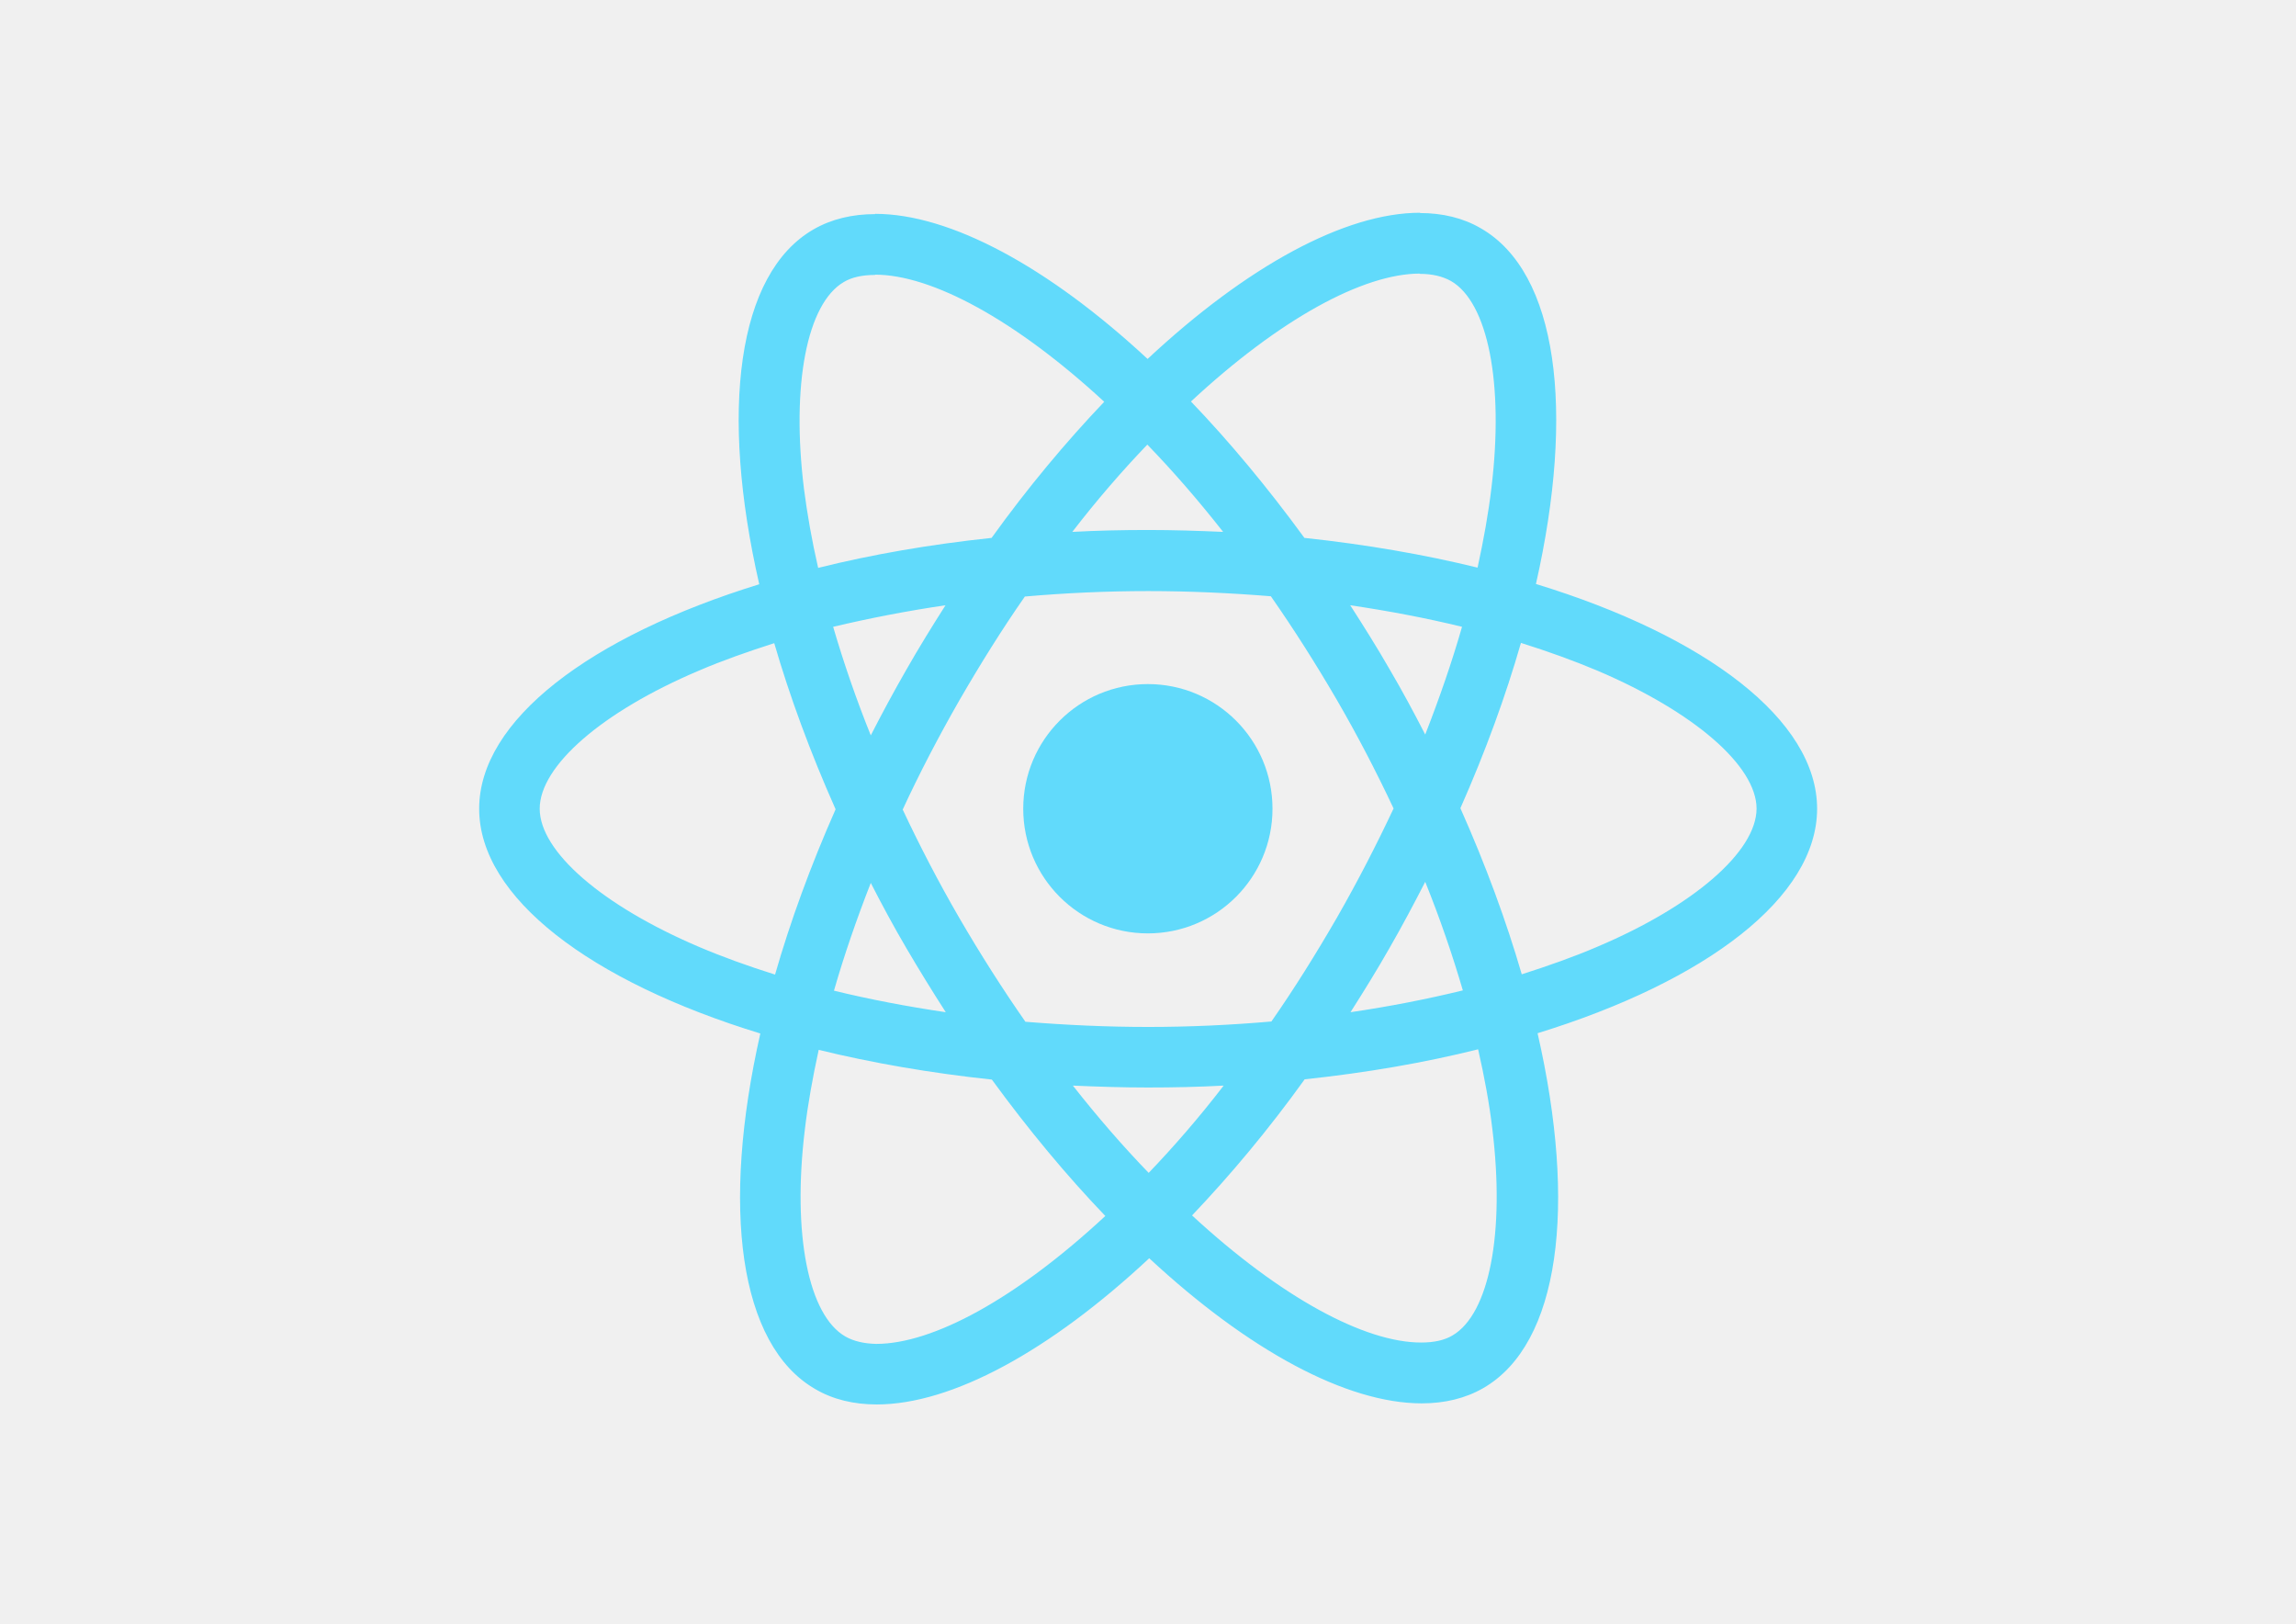
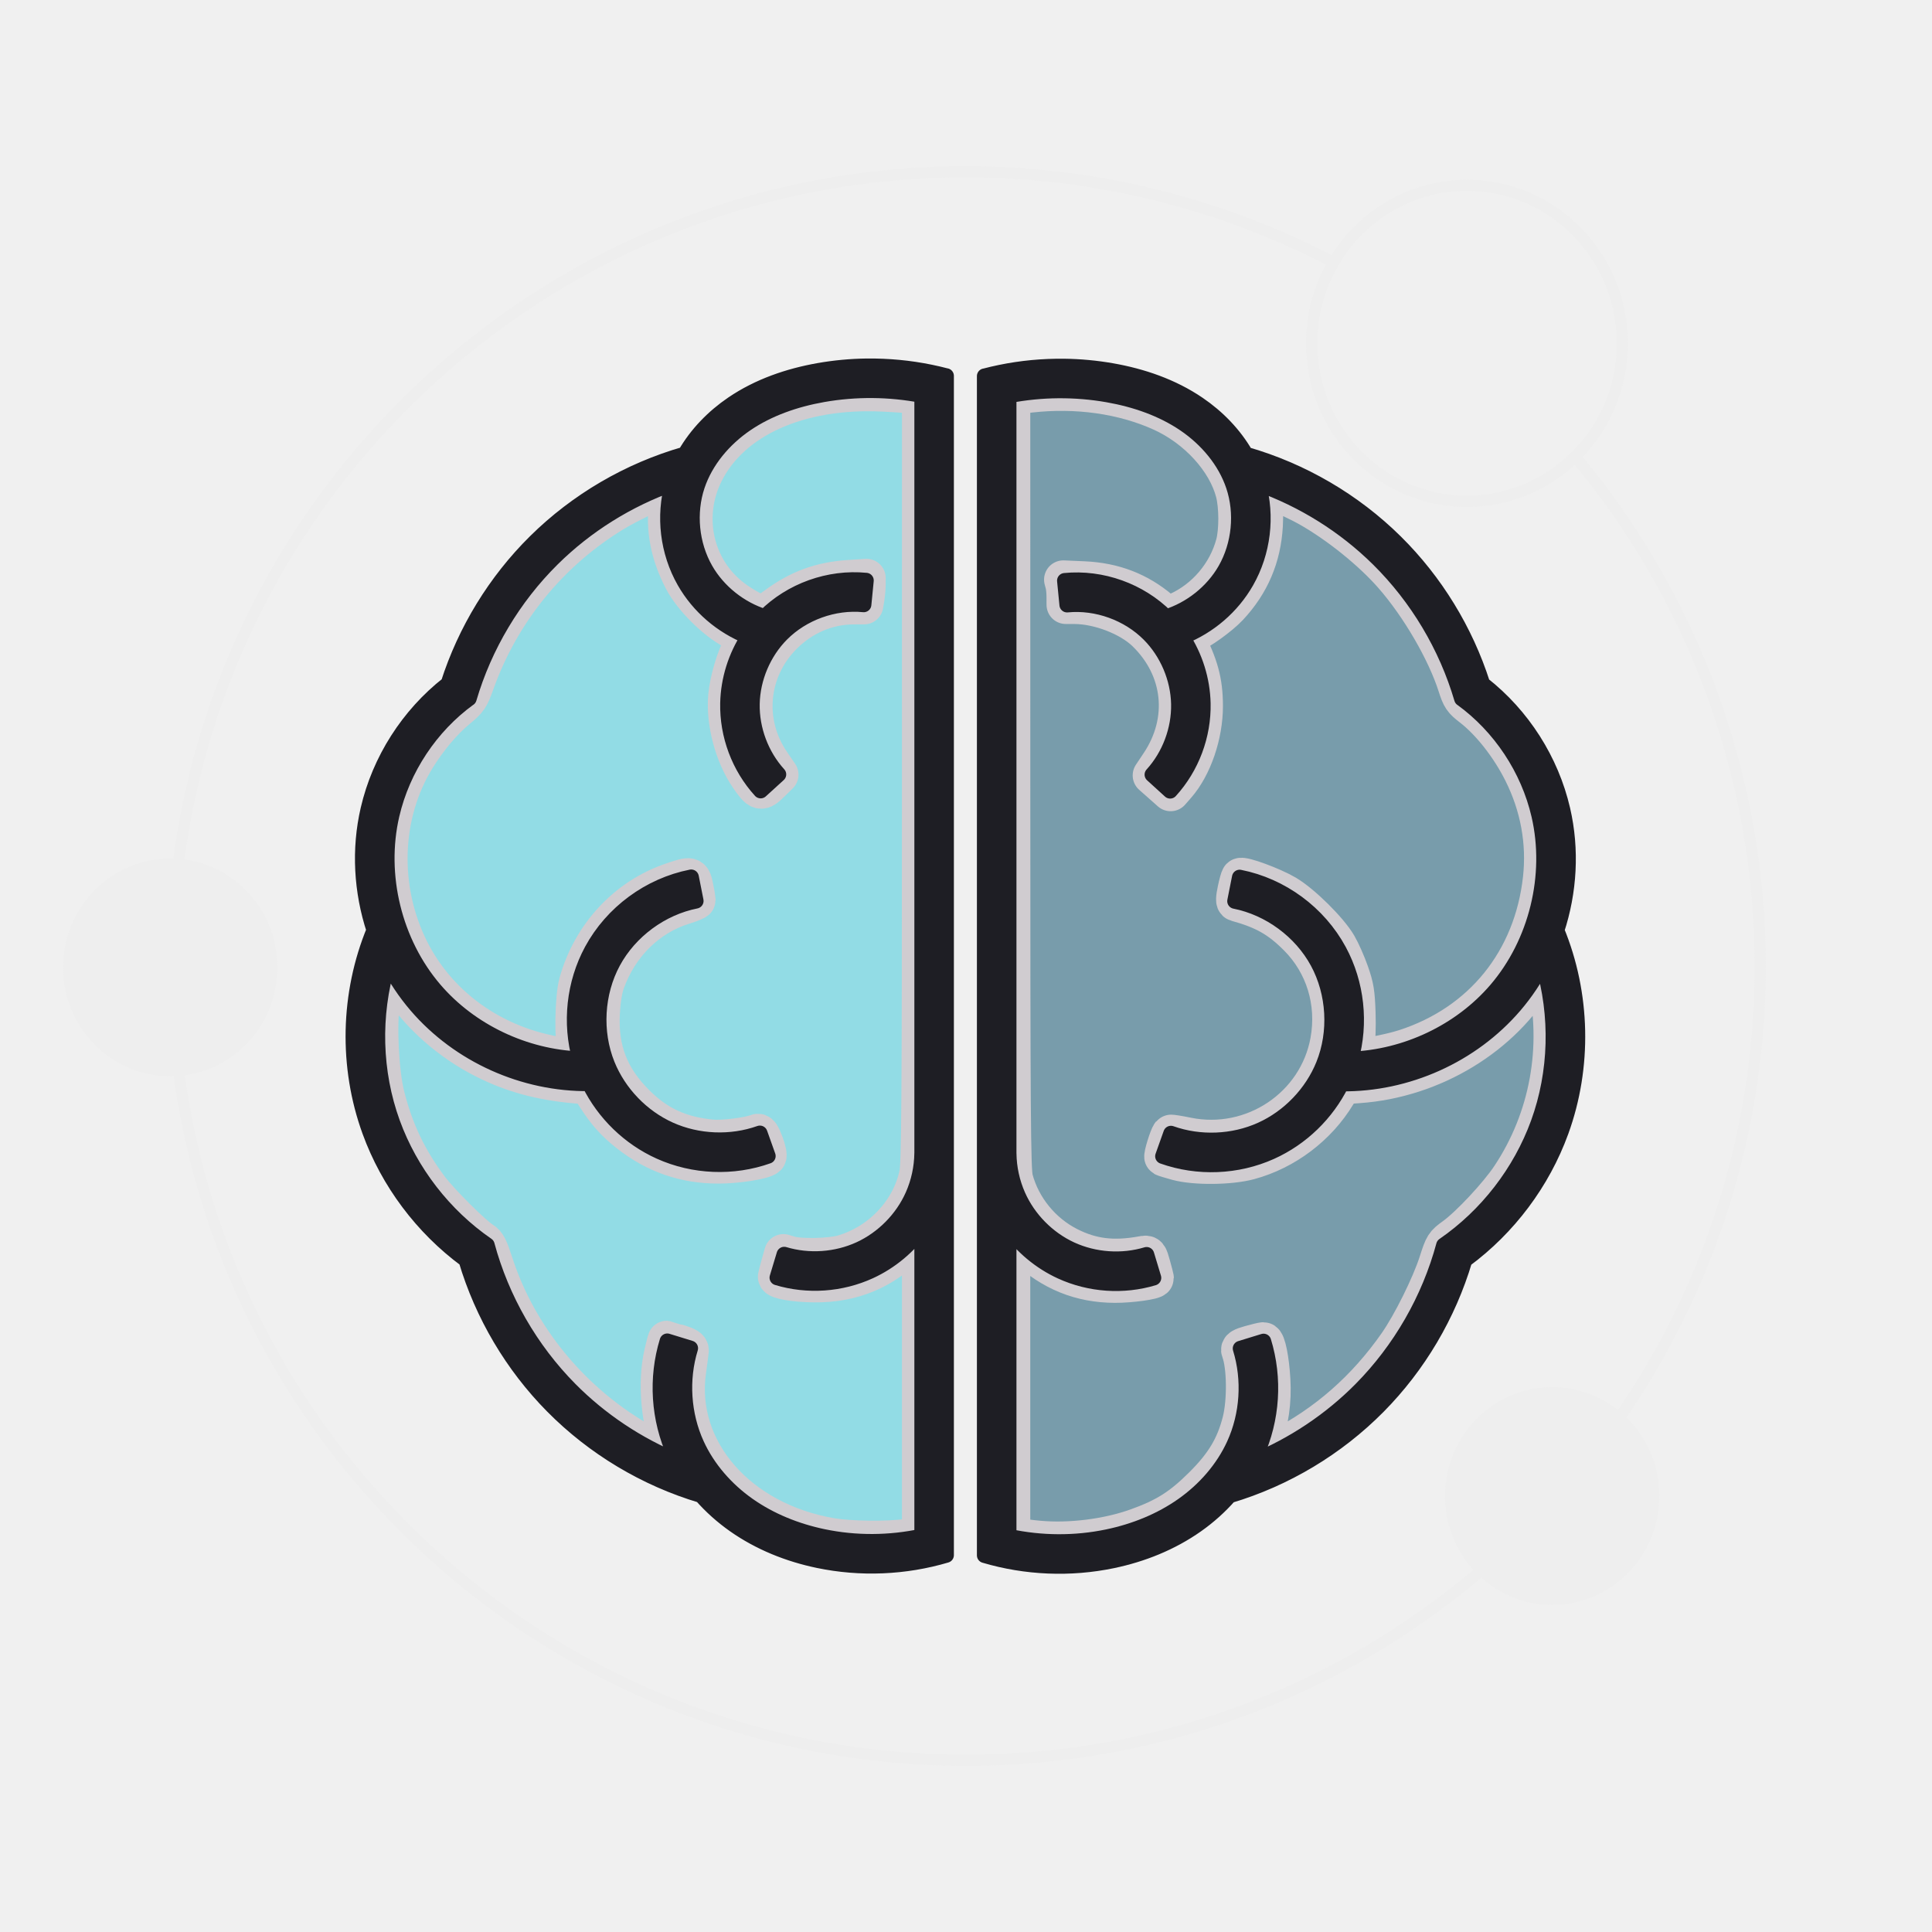
- <svg xmlns="http://www.w3.org/2000/svg" viewBox="0 0 841.9 595.3">
-   <g fill="#61DAFB">
-     <path d="M666.3 296.5c0-32.5-40.7-63.3-103.1-82.4 14.4-63.6 8-114.2-20.2-130.4-6.5-3.8-14.1-5.6-22.4-5.6v22.3c4.6 0 8.3.9 11.4 2.6 13.6 7.8 19.5 37.5 14.9 75.7-1.1 9.4-2.9 19.3-5.1 29.4-19.6-4.8-41-8.5-63.5-10.9-13.5-18.5-27.5-35.3-41.6-50 32.6-30.3 63.2-46.9 84-46.9V78c-27.5 0-63.5 19.6-99.9 53.6-36.4-33.8-72.4-53.2-99.9-53.2v22.3c20.7 0 51.4 16.5 84 46.6-14 14.7-28 31.4-41.3 49.9-22.6 2.4-44 6.1-63.6 11-2.3-10-4-19.7-5.2-29-4.7-38.2 1.1-67.9 14.6-75.8 3-1.8 6.9-2.6 11.5-2.6V78.5c-8.4 0-16 1.8-22.6 5.6-28.1 16.2-34.4 66.7-19.9 130.1-62.2 19.2-102.7 49.9-102.7 82.3 0 32.5 40.7 63.3 103.1 82.4-14.4 63.6-8 114.2 20.2 130.4 6.5 3.8 14.1 5.6 22.5 5.6 27.5 0 63.5-19.6 99.9-53.6 36.4 33.8 72.4 53.2 99.9 53.2 8.4 0 16-1.8 22.6-5.6 28.1-16.2 34.4-66.7 19.9-130.1 62-19.1 102.5-49.9 102.5-82.3zm-130.2-66.7c-3.7 12.9-8.3 26.2-13.5 39.5-4.1-8-8.4-16-13.1-24-4.6-8-9.5-15.8-14.4-23.4 14.2 2.1 27.9 4.7 41 7.9zm-45.8 106.5c-7.8 13.5-15.8 26.3-24.1 38.2-14.9 1.3-30 2-45.2 2-15.1 0-30.2-.7-45-1.9-8.3-11.9-16.4-24.6-24.2-38-7.6-13.1-14.5-26.4-20.8-39.8 6.2-13.4 13.2-26.8 20.7-39.9 7.8-13.5 15.8-26.3 24.1-38.2 14.9-1.3 30-2 45.2-2 15.1 0 30.2.7 45 1.9 8.3 11.9 16.4 24.6 24.2 38 7.6 13.1 14.5 26.4 20.8 39.8-6.3 13.4-13.2 26.8-20.7 39.9zm32.3-13c5.4 13.4 10 26.8 13.8 39.8-13.1 3.2-26.9 5.9-41.2 8 4.9-7.7 9.8-15.6 14.4-23.7 4.6-8 8.9-16.1 13-24.1zM421.2 430c-9.3-9.6-18.6-20.3-27.8-32 9 .4 18.2.7 27.5.7 9.4 0 18.7-.2 27.8-.7-9 11.7-18.3 22.4-27.5 32zm-74.4-58.9c-14.2-2.1-27.9-4.7-41-7.9 3.7-12.9 8.3-26.2 13.5-39.5 4.1 8 8.4 16 13.1 24 4.7 8 9.5 15.8 14.4 23.4zM420.7 163c9.3 9.6 18.6 20.3 27.8 32-9-.4-18.2-.7-27.5-.7-9.4 0-18.7.2-27.8.7 9-11.7 18.3-22.4 27.5-32zm-74 58.9c-4.9 7.7-9.8 15.6-14.4 23.7-4.6 8-8.9 16-13 24-5.4-13.4-10-26.8-13.8-39.8 13.1-3.1 26.9-5.8 41.2-7.9zm-90.5 125.2c-35.4-15.1-58.3-34.9-58.3-50.6 0-15.7 22.9-35.6 58.3-50.6 8.6-3.7 18-7 27.7-10.1 5.7 19.6 13.2 40 22.5 60.9-9.2 20.8-16.6 41.1-22.2 60.6-9.9-3.1-19.3-6.5-28-10.2zM310 490c-13.6-7.8-19.5-37.5-14.9-75.7 1.1-9.4 2.9-19.3 5.1-29.4 19.6 4.8 41 8.5 63.5 10.9 13.5 18.5 27.5 35.3 41.6 50-32.6 30.3-63.2 46.9-84 46.9-4.5-.1-8.3-1-11.3-2.7zm237.2-76.2c4.7 38.2-1.1 67.9-14.6 75.8-3 1.8-6.9 2.6-11.5 2.6-20.7 0-51.4-16.5-84-46.6 14-14.7 28-31.4 41.3-49.9 22.6-2.4 44-6.1 63.6-11 2.3 10.1 4.1 19.8 5.2 29.1zm38.5-66.7c-8.6 3.7-18 7-27.7 10.1-5.7-19.6-13.2-40-22.5-60.9 9.2-20.8 16.6-41.1 22.2-60.6 9.9 3.1 19.3 6.5 28.1 10.2 35.4 15.1 58.3 34.9 58.3 50.6-.1 15.7-23 35.6-58.4 50.6zM320.8 78.4z" />
-     <circle cx="420.9" cy="296.5" r="45.7" />
-     <path d="M520.5 78.1z" />
+ <svg xmlns="http://www.w3.org/2000/svg" xmlns:ns1="http://www.openswatchbook.org/uri/2009/osb" width="720" height="720" viewBox="0 0 190.5 190.5" version="1.1" id="svg8">
+   <defs id="defs2">
+     <linearGradient id="linearGradient4526" ns1:paint="solid">
+       <stop style="stop-color:#ffffff;stop-opacity:0;" offset="0" id="stop4524" />
+     </linearGradient>
+   </defs>
+   <g id="layer1" transform="translate(0,-106.5)" style="display:none">
+     <path style="opacity:1;fill:#d0ccd0;fill-opacity:1;stroke:#eeeeee;stroke-width:4.157;stroke-miterlimit:4;stroke-dasharray:none;stroke-opacity:1" d="M 360,64 A 296,296 0 0 0 64,360 296,296 0 0 0 360,656 296,296 0 0 0 656,360 296,296 0 0 0 587.014,170.129 57.897,58.893 0 0 1 546.697,186.836 57.897,58.893 0 0 1 488.801,127.943 57.897,58.893 0 0 1 497.037,97.795 296,296 0 0 0 360,64 Z" id="path6188" transform="matrix(0.2645833,0,0,0.2645833,0,106.5)" />
+     <ellipse style="opacity:1;fill:#ffffff;fill-opacity:0;stroke:#eeeeee;stroke-width:1.1;stroke-miterlimit:4;stroke-dasharray:none;stroke-opacity:1" id="path6190" cx="144.647" cy="140.352" rx="15.319" ry="15.582" />
+     <ellipse ry="10.191" rx="10.019" cy="201.89" cx="16.788" id="ellipse6192" style="opacity:1;fill:#eeeeee;fill-opacity:1;stroke:#eeeeee;stroke-width:1.1;stroke-miterlimit:4;stroke-dasharray:none;stroke-opacity:1" />
+     <ellipse style="opacity:1;fill:#eeeeee;fill-opacity:1;stroke:#eeeeee;stroke-width:1.1;stroke-miterlimit:4;stroke-dasharray:none;stroke-opacity:1" id="ellipse6194" cx="153.049" cy="254.013" rx="10.019" ry="10.191" />
+   </g>
+   <g style="display:inline" transform="translate(0,-106.5)" id="g1445">
+     <path transform="matrix(0.2645833,0,0,0.2645833,0,106.5)" id="path1437" d="M 360,64 A 296,296 0 0 0 64,360 296,296 0 0 0 360,656 296,296 0 0 0 656,360 296,296 0 0 0 587.014,170.129 57.897,58.893 0 0 1 546.697,186.836 57.897,58.893 0 0 1 488.801,127.943 57.897,58.893 0 0 1 497.037,97.795 296,296 0 0 0 360,64 Z" style="opacity:1;fill:none;fill-opacity:1;stroke:#eeeeee;stroke-width:4.157;stroke-miterlimit:4;stroke-dasharray:none;stroke-opacity:1" />
+     <ellipse ry="15.582" rx="15.319" cy="140.352" cx="144.647" id="ellipse1439" style="opacity:1;fill:#ffffff;fill-opacity:0;stroke:#eeeeee;stroke-width:1.1;stroke-miterlimit:4;stroke-dasharray:none;stroke-opacity:1" />
+     <ellipse style="opacity:1;fill:#eeeeee;fill-opacity:1;stroke:#eeeeee;stroke-width:1.1;stroke-miterlimit:4;stroke-dasharray:none;stroke-opacity:1" id="ellipse1441" cx="16.788" cy="201.89" rx="10.019" ry="10.191" />
+     <ellipse ry="10.191" rx="10.019" cy="254.013" cx="153.049" id="ellipse1443" style="opacity:1;fill:#eeeeee;fill-opacity:1;stroke:#eeeeee;stroke-width:1.1;stroke-miterlimit:4;stroke-dasharray:none;stroke-opacity:1" />
+   </g>
+   <g style="display:none" transform="translate(0,-106.5)" id="g4798">
+     <path transform="matrix(0.2645833,0,0,0.2645833,0,106.5)" id="path4790" d="M 360,64 A 296,296 0 0 0 64,360 296,296 0 0 0 360,656 296,296 0 0 0 656,360 296,296 0 0 0 587.014,170.129 57.897,58.893 0 0 1 546.697,186.836 57.897,58.893 0 0 1 488.801,127.943 57.897,58.893 0 0 1 497.037,97.795 296,296 0 0 0 360,64 Z" style="opacity:1;fill:none;fill-opacity:0;stroke:#c2c2c2;stroke-width:4.157;stroke-miterlimit:4;stroke-dasharray:none;stroke-opacity:1" />
+     <ellipse ry="15.582" rx="15.319" cy="140.352" cx="144.647" id="ellipse4792" style="opacity:1;fill:#000000;fill-opacity:0;stroke:#c2c2c2;stroke-width:1.1;stroke-miterlimit:4;stroke-dasharray:none;stroke-opacity:1" />
+     <ellipse style="opacity:1;fill:#c2c2c2;fill-opacity:1;stroke:#c2c2c2;stroke-width:1.1;stroke-miterlimit:4;stroke-dasharray:none;stroke-opacity:1" id="ellipse4794" cx="16.788" cy="201.89" rx="10.019" ry="10.191" />
+     <ellipse ry="10.191" rx="10.019" cy="254.013" cx="153.049" id="ellipse4796" style="opacity:1;fill:#c2c2c2;fill-opacity:1;stroke:#c2c2c2;stroke-width:1.1;stroke-miterlimit:4;stroke-dasharray:none;stroke-opacity:1" />
+     <path style="fill:#f6f6f6;fill-opacity:1;stroke:none;stroke-width:0.265px;stroke-linecap:butt;stroke-linejoin:miter;stroke-opacity:1" d="m 142.499,175.378 c 0.212,0.704 0.713,1.317 1.36,1.666 0.14,0.076 0.287,0.139 0.438,0.19" id="path1511" />
+   </g>
+   <g id="layer2" transform="translate(0,-106.5)" style="display:inline">
+     <path style="opacity:0.993;fill:#92dce5;fill-opacity:1;stroke:#d0ccd0;stroke-width:3.8;stroke-linejoin:round;stroke-miterlimit:4;stroke-dasharray:none;stroke-opacity:1" d="m 81.987,258.083 c -9.218,-1.557 -15.354,-8.612 -14.261,-16.395 0.128,-0.915 0.246,-1.818 0.262,-2.007 0.022,-0.265 -0.227,-0.424 -1.089,-0.696 -0.615,-0.194 -1.132,-0.353 -1.149,-0.355 -0.017,-0.002 -0.174,0.605 -0.347,1.348 -0.652,2.794 -0.297,6.89 0.824,9.5 0.209,0.487 0.334,0.885 0.278,0.885 -0.056,0 -1.001,-0.46 -2.102,-1.023 -7.404,-3.787 -13.194,-10.516 -15.69,-18.233 -0.516,-1.594 -0.723,-2 -1.157,-2.26 -0.902,-0.542 -4.177,-3.8 -5.218,-5.192 -2.135,-2.855 -3.463,-5.645 -4.336,-9.113 -0.575,-2.284 -0.808,-6.968 -0.462,-9.256 0.287,-1.893 0.614,-3.356 0.747,-3.341 0.061,0.007 0.571,0.731 1.135,1.61 1.916,2.988 4.974,5.69 8.382,7.405 2.736,1.377 5.468,2.125 8.901,2.437 l 1.357,0.123 0.672,1.052 c 1.053,1.648 1.896,2.593 3.281,3.677 2.636,2.063 5.508,3.056 8.833,3.056 1.834,0 4.412,-0.407 4.784,-0.754 0.096,-0.09 -0.013,-0.635 -0.259,-1.294 -0.333,-0.89 -0.491,-1.112 -0.725,-1.017 -0.859,0.347 -3.385,0.654 -4.491,0.548 -3.121,-0.302 -5.346,-1.325 -7.467,-3.435 -2.59,-2.576 -3.658,-5.33 -3.47,-8.947 0.066,-1.265 0.236,-2.34 0.482,-3.035 1.308,-3.704 4.167,-6.527 7.708,-7.61 0.692,-0.212 1.257,-0.446 1.257,-0.522 0,-0.075 -0.095,-0.612 -0.212,-1.193 -0.249,-1.242 -0.273,-1.249 -2.217,-0.587 -4.46,1.517 -7.94,5.276 -9.236,9.974 -0.389,1.412 -0.465,5.613 -0.121,6.754 l 0.214,0.71 -1.059,-0.123 C 49.166,209.976 43.331,206.015 40.402,200.162 37.367,194.097 37.618,186.744 41.051,181.212 c 1.188,-1.914 2.63,-3.622 4.055,-4.801 1.096,-0.906 1.212,-1.079 1.764,-2.622 2.517,-7.036 7.339,-12.933 13.741,-16.803 1.58,-0.955 5.227,-2.655 5.376,-2.506 0.05,0.05 0.006,0.774 -0.098,1.607 -0.327,2.605 0.134,5.01 1.448,7.564 0.913,1.775 3.19,4.048 4.998,4.991 l 1.338,0.697 -0.454,0.788 c -0.67,1.162 -1.346,3.442 -1.489,5.017 -0.231,2.552 0.633,5.806 2.112,7.958 1.042,1.514 1.186,1.554 2.164,0.593 l 0.826,-0.811 -0.796,-1.162 c -2.728,-3.985 -2.241,-9.173 1.182,-12.596 1.897,-1.897 4.368,-2.952 6.934,-2.958 l 1.047,-0.003 0.115,-0.699 c 0.064,-0.384 0.116,-0.984 0.118,-1.332 l 0.002,-0.633 -1.724,0.113 c -2.768,0.182 -4.93,0.973 -7.171,2.624 -0.641,0.472 -1.241,0.858 -1.335,0.858 -0.436,0 -1.894,-0.779 -2.953,-1.578 -3.807,-2.872 -4.978,-8.07 -2.799,-12.423 2.651,-5.297 9.295,-8.292 17.546,-7.911 1.445,0.067 2.9,0.172 3.233,0.234 l 0.605,0.112 -0.003,37.746 c -0.003,32.111 -0.043,37.935 -0.271,39.01 -0.782,3.691 -3.721,6.794 -7.456,7.874 -1.238,0.358 -4.236,0.419 -5.257,0.108 l -0.6,-0.183 -0.296,1.056 c -0.163,0.581 -0.309,1.14 -0.325,1.243 -0.048,0.311 1.714,0.615 3.672,0.634 3.734,0.036 6.811,-1.251 9.442,-3.948 l 1.094,-1.122 v 15.002 15.002 l -1.405,0.209 c -1.849,0.275 -5.577,0.235 -7.443,-0.081 z" id="path4786" />
+     <path id="path4741" d="m 85.458,142.605 c 0.527,-0.007 1.054,0.001 1.581,0.023 2.106,0.087 4.202,0.399 6.242,0.935 h 0.021 v 116.275 h -5.18e-4 l 5.18e-4,0.002 c -4.08,1.209 -8.449,1.391 -12.614,0.523 -2.938,-0.612 -5.802,-1.752 -8.294,-3.508 -1.186,-0.836 -2.281,-1.813 -3.243,-2.909 -5.519,-1.645 -10.602,-4.689 -14.653,-8.782 -3.978,-4.018 -6.931,-9.021 -8.542,-14.439 -4.318,-3.185 -7.665,-7.645 -9.499,-12.691 -2.314,-6.366 -2.153,-13.558 0.433,-19.817 -1.257,-3.818 -1.498,-7.969 -0.586,-11.906 1.129,-4.873 3.96,-9.299 7.892,-12.383 1.685,-5.269 4.649,-10.115 8.581,-14.007 4.1,-4.058 9.226,-7.05 14.771,-8.637 1.15,-1.997 2.798,-3.683 4.681,-4.962 2.572,-1.748 5.536,-2.753 8.512,-3.277 1.558,-0.274 3.137,-0.421 4.718,-0.441 z m 0.578,2.39 c -1.636,-0.014 -3.272,0.12 -4.882,0.403 -2.726,0.48 -5.366,1.394 -7.582,2.9 -2.208,1.5 -4,3.64 -4.821,6.09 -0.899,2.684 -0.594,5.798 0.809,8.257 1.257,2.203 3.417,3.912 5.843,4.671 2.601,-2.6 6.334,-3.94 9.996,-3.582 l -0.233,2.378 c -2.931,-0.287 -6.025,0.829 -8.1,2.919 -1.782,1.795 -2.857,4.326 -2.911,6.855 -0.054,2.529 0.91,5.103 2.614,6.973 l -1.766,1.608 c -2.13,-2.338 -3.304,-5.472 -3.236,-8.634 0.05,-2.326 0.773,-4.607 2.039,-6.545 -2.64,-1.044 -4.906,-2.979 -6.321,-5.459 -1.657,-2.904 -2.076,-6.433 -1.169,-9.644 -4.429,1.574 -8.518,4.127 -11.858,7.432 -3.832,3.793 -6.69,8.581 -8.21,13.755 l -0.005,-0.002 c -3.788,2.747 -6.554,6.922 -7.61,11.481 -1.379,5.954 0.247,12.591 4.225,17.231 3.53,4.117 8.899,6.645 14.322,6.846 -0.999,-3.552 -0.59,-7.459 1.174,-10.717 2.005,-3.705 5.668,-6.405 9.801,-7.222 l 0.465,2.345 c -3.405,0.674 -6.512,2.962 -8.164,6.015 -1.652,3.052 -1.87,6.905 -0.572,10.124 1.131,2.803 3.405,5.168 6.161,6.408 2.756,1.24 6.034,1.371 8.881,0.358 l 0.801,2.25 c -3.447,1.227 -7.325,1.071 -10.662,-0.43 -3.014,-1.356 -5.496,-3.77 -6.958,-6.725 -6.452,0.076 -12.851,-2.785 -17.06,-7.695 -1.09,-1.271 -2.02,-2.667 -2.784,-4.147 -1.514,5.107 -1.378,10.723 0.44,15.725 1.76,4.843 5.076,9.13 9.32,12.051 l -0.003,0.005 0.003,-0.001 c 1.438,5.331 4.287,10.287 8.171,14.211 3.025,3.056 6.684,5.488 10.665,7.12 -0.12,-0.232 -0.236,-0.465 -0.345,-0.703 -1.586,-3.479 -1.845,-7.507 -0.721,-11.162 l 2.283,0.702 c -0.947,3.079 -0.722,6.54 0.615,9.471 1.088,2.385 2.899,4.455 5.079,5.991 2.184,1.539 4.743,2.567 7.405,3.122 3.197,0.666 6.542,0.646 9.737,-0.041 v -30.411 c -1.307,1.836 -3.084,3.328 -5.142,4.274 -2.846,1.308 -6.137,1.536 -9.136,0.632 l 0.69,-2.287 c 2.424,0.731 5.147,0.541 7.448,-0.517 2.3,-1.058 4.216,-3.001 5.239,-5.317 0.573,-1.297 0.882,-2.717 0.899,-4.134 h 0.002 v -74.746 c -1.606,-0.307 -3.241,-0.469 -4.876,-0.483 z" style="color:#000000;font-style:normal;font-variant:normal;font-weight:normal;font-stretch:normal;font-size:medium;line-height:normal;font-family:sans-serif;font-variant-ligatures:normal;font-variant-position:normal;font-variant-caps:normal;font-variant-numeric:normal;font-variant-alternates:normal;font-feature-settings:normal;text-indent:0;text-align:start;text-decoration:none;text-decoration-line:none;text-decoration-style:solid;text-decoration-color:#000000;letter-spacing:normal;word-spacing:normal;text-transform:none;writing-mode:lr-tb;direction:ltr;text-orientation:mixed;dominant-baseline:auto;baseline-shift:baseline;text-anchor:start;white-space:normal;shape-padding:0;clip-rule:nonzero;display:inline;overflow:visible;visibility:visible;opacity:1;isolation:auto;mix-blend-mode:normal;color-interpolation:sRGB;color-interpolation-filters:linearRGB;solid-color:#000000;solid-opacity:1;vector-effect:none;fill:#1e1e24;fill-opacity:1;fill-rule:nonzero;stroke:#1e1e24;stroke-width:1.508;stroke-linecap:round;stroke-linejoin:round;stroke-miterlimit:4;stroke-dasharray:none;stroke-dashoffset:0;stroke-opacity:1;color-rendering:auto;image-rendering:auto;shape-rendering:auto;text-rendering:auto;enable-background:accumulate" />
+     <path style="opacity:0.993;fill:#779cab;fill-opacity:1;stroke:#d0ccd0;stroke-width:3.8;stroke-linejoin:round;stroke-miterlimit:4;stroke-dasharray:none;stroke-opacity:1" d="m 102.388,258.34 c -0.82,-0.076 -1.763,-0.2 -2.096,-0.274 l -0.605,-0.135 V 243.025 228.119 l 1.503,1.414 c 2.514,2.365 5.379,3.522 8.743,3.532 1.57,0.005 3.912,-0.322 3.912,-0.545 0,-0.045 -0.141,-0.592 -0.314,-1.214 -0.309,-1.112 -0.324,-1.129 -0.885,-1.027 -2.846,0.519 -4.98,0.263 -7.237,-0.867 -2.661,-1.332 -4.685,-3.808 -5.444,-6.658 -0.235,-0.881 -0.273,-6.299 -0.274,-39.137 l -0.002,-38.114 1.869,-0.213 c 4.599,-0.523 9.179,0.126 12.965,1.836 3.519,1.59 6.408,4.755 7.233,7.925 0.357,1.371 0.364,3.778 0.015,5.09 -0.778,2.923 -2.916,5.443 -5.657,6.667 l -0.991,0.443 -0.715,-0.609 c -2.138,-1.821 -4.602,-2.769 -7.53,-2.898 l -2.031,-0.089 0.119,0.444 c 0.065,0.244 0.12,0.8 0.121,1.236 l 0.003,0.792 0.885,0.003 c 2.399,0.009 5.404,1.17 6.992,2.702 3.682,3.552 4.234,8.71 1.388,12.971 l -0.769,1.152 0.921,0.816 0.921,0.816 0.588,-0.673 c 1.6,-1.831 2.674,-4.97 2.669,-7.806 -0.004,-2.398 -0.441,-4.003 -1.819,-6.675 -0.039,-0.076 0.16,-0.227 0.443,-0.334 0.923,-0.351 2.971,-1.821 3.857,-2.768 2.127,-2.274 3.25,-4.904 3.429,-8.032 0.06,-1.047 0.014,-2.183 -0.113,-2.775 -0.118,-0.551 -0.182,-1.034 -0.142,-1.074 0.109,-0.109 3.343,1.325 4.655,2.063 2.945,1.657 6.261,4.325 8.358,6.726 2.655,3.038 5.228,7.466 6.311,10.858 0.392,1.228 0.531,1.433 1.45,2.142 1.832,1.413 3.748,3.85 5.018,6.384 1.669,3.329 2.328,6.932 1.928,10.533 -0.899,8.08 -5.913,14.275 -13.548,16.736 -1.622,0.523 -4.828,1.099 -5.024,0.903 -0.052,-0.052 5.3e-4,-0.538 0.117,-1.08 0.124,-0.578 0.178,-1.957 0.131,-3.334 -0.069,-2.014 -0.162,-2.581 -0.652,-3.98 -0.314,-0.898 -0.853,-2.113 -1.198,-2.701 -0.879,-1.498 -3.522,-4.109 -5.097,-5.035 -1.316,-0.773 -4.284,-1.871 -4.493,-1.662 -0.062,0.062 -0.22,0.627 -0.351,1.254 -0.176,0.845 -0.183,1.157 -0.026,1.2 2.736,0.759 4.214,1.596 6.024,3.408 2.683,2.686 3.84,6.465 3.15,10.29 -1.167,6.471 -7.547,10.744 -14.053,9.414 -0.854,-0.175 -1.576,-0.289 -1.605,-0.255 -0.204,0.242 -0.81,2.206 -0.701,2.273 0.075,0.046 0.68,0.232 1.345,0.413 1.752,0.476 5.215,0.442 7.102,-0.07 3.547,-0.961 6.732,-3.368 8.632,-6.521 l 0.554,-0.919 1.601,-0.114 c 7.316,-0.519 14.231,-4.719 17.64,-10.713 l 0.567,-0.998 0.298,1.312 c 1.541,6.774 0.261,13.824 -3.548,19.548 -1.209,1.817 -4.022,4.828 -5.525,5.914 -0.997,0.72 -1.042,0.792 -1.609,2.56 -0.72,2.245 -2.622,6.074 -3.99,8.033 -3.118,4.465 -7,7.871 -11.721,10.286 -1.114,0.57 -2.055,1.006 -2.092,0.97 -0.036,-0.036 0.171,-0.735 0.46,-1.553 0.734,-2.075 1.015,-4.032 0.888,-6.196 -0.118,-2.014 -0.471,-3.765 -0.759,-3.765 -0.104,0 -0.68,0.138 -1.281,0.307 -0.864,0.242 -1.069,0.369 -0.977,0.605 0.568,1.469 0.616,4.949 0.096,6.982 -0.636,2.487 -1.687,4.237 -3.816,6.356 -2.129,2.119 -3.671,3.091 -6.523,4.11 -2.888,1.032 -6.597,1.493 -9.691,1.205 z" id="path4788" />
+     <path style="color:#000000;font-style:normal;font-variant:normal;font-weight:normal;font-stretch:normal;font-size:medium;line-height:normal;font-family:sans-serif;font-variant-ligatures:normal;font-variant-position:normal;font-variant-caps:normal;font-variant-numeric:normal;font-variant-alternates:normal;font-feature-settings:normal;text-indent:0;text-align:start;text-decoration:none;text-decoration-line:none;text-decoration-style:solid;text-decoration-color:#000000;letter-spacing:normal;word-spacing:normal;text-transform:none;writing-mode:lr-tb;direction:ltr;text-orientation:mixed;dominant-baseline:auto;baseline-shift:baseline;text-anchor:start;white-space:normal;shape-padding:0;clip-rule:nonzero;display:inline;overflow:visible;visibility:visible;opacity:1;isolation:auto;mix-blend-mode:normal;color-interpolation:sRGB;color-interpolation-filters:linearRGB;solid-color:#000000;solid-opacity:1;vector-effect:none;fill:#1e1e24;fill-opacity:1;fill-rule:nonzero;stroke:#1e1e24;stroke-width:1.508;stroke-linecap:round;stroke-linejoin:round;stroke-miterlimit:4;stroke-dasharray:none;stroke-dashoffset:0;stroke-opacity:1;color-rendering:auto;image-rendering:auto;shape-rendering:auto;text-rendering:auto;enable-background:accumulate" d="m 104.924,142.626 c -0.527,-0.007 -1.054,9.9e-4 -1.581,0.023 -2.106,0.087 -4.202,0.399 -6.242,0.935 h -0.021 v 116.275 h 5.17e-4 l -5.17e-4,0.002 c 4.08,1.209 8.449,1.391 12.614,0.523 2.938,-0.612 5.802,-1.752 8.294,-3.508 1.186,-0.836 2.281,-1.813 3.243,-2.909 5.519,-1.645 10.602,-4.689 14.653,-8.782 3.978,-4.018 6.931,-9.021 8.542,-14.439 4.318,-3.185 7.665,-7.645 9.499,-12.691 2.314,-6.366 2.153,-13.558 -0.433,-19.817 1.257,-3.818 1.498,-7.969 0.586,-11.906 -1.129,-4.873 -3.96,-9.299 -7.892,-12.383 -1.685,-5.269 -4.649,-10.115 -8.581,-14.007 -4.1,-4.058 -9.226,-7.05 -14.771,-8.637 -1.15,-1.997 -2.798,-3.683 -4.681,-4.962 -2.572,-1.748 -5.536,-2.753 -8.512,-3.277 -1.558,-0.274 -3.137,-0.421 -4.718,-0.441 z m -0.578,2.39 c 1.636,-0.014 3.272,0.12 4.882,0.403 2.726,0.48 5.366,1.394 7.582,2.9 2.208,1.5 4,3.64 4.821,6.09 0.899,2.684 0.594,5.798 -0.809,8.257 -1.257,2.203 -3.417,3.912 -5.843,4.671 -2.601,-2.6 -6.334,-3.94 -9.996,-3.582 l 0.233,2.378 c 2.931,-0.287 6.025,0.829 8.1,2.919 1.782,1.795 2.857,4.326 2.911,6.855 0.054,2.529 -0.91,5.103 -2.614,6.973 l 1.766,1.608 c 2.13,-2.338 3.304,-5.472 3.236,-8.634 -0.05,-2.326 -0.773,-4.607 -2.039,-6.545 2.64,-1.044 4.906,-2.979 6.321,-5.459 1.657,-2.904 2.076,-6.433 1.17,-9.644 4.429,1.574 8.518,4.127 11.858,7.432 3.832,3.793 6.69,8.581 8.21,13.755 l 0.005,-0.002 c 3.788,2.747 6.554,6.922 7.61,11.481 1.379,5.954 -0.247,12.591 -4.225,17.231 -3.53,4.117 -8.899,6.645 -14.322,6.846 0.999,-3.552 0.59,-7.459 -1.174,-10.717 -2.005,-3.705 -5.668,-6.405 -9.801,-7.222 l -0.465,2.345 c 3.405,0.674 6.512,2.962 8.164,6.015 1.652,3.052 1.87,6.905 0.572,10.124 -1.131,2.803 -3.405,5.168 -6.161,6.408 -2.756,1.24 -6.034,1.371 -8.881,0.358 l -0.801,2.25 c 3.447,1.227 7.325,1.071 10.662,-0.43 3.014,-1.356 5.496,-3.77 6.958,-6.725 6.452,0.076 12.851,-2.785 17.06,-7.695 1.09,-1.271 2.02,-2.667 2.784,-4.147 1.514,5.107 1.378,10.723 -0.44,15.725 -1.76,4.843 -5.076,9.13 -9.32,12.051 l 0.003,0.005 -0.003,-9.9e-4 c -1.438,5.331 -4.287,10.287 -8.171,14.211 -3.025,3.056 -6.684,5.488 -10.665,7.12 0.12,-0.232 0.236,-0.465 0.345,-0.703 1.586,-3.479 1.845,-7.507 0.721,-11.162 l -2.283,0.702 c 0.947,3.079 0.722,6.54 -0.615,9.471 -1.088,2.385 -2.899,4.455 -5.079,5.991 -2.184,1.539 -4.743,2.567 -7.405,3.122 -3.197,0.666 -6.542,0.646 -9.737,-0.041 v -30.411 c 1.307,1.836 3.084,3.328 5.142,4.274 2.846,1.308 6.137,1.536 9.136,0.632 l -0.69,-2.287 c -2.424,0.731 -5.147,0.541 -7.448,-0.517 -2.3,-1.058 -4.216,-3.001 -5.239,-5.317 -0.573,-1.297 -0.882,-2.717 -0.899,-4.134 h -0.002 v -74.746 c 1.606,-0.307 3.241,-0.469 4.876,-0.483 z" id="path4650" />
  </g>
</svg>
